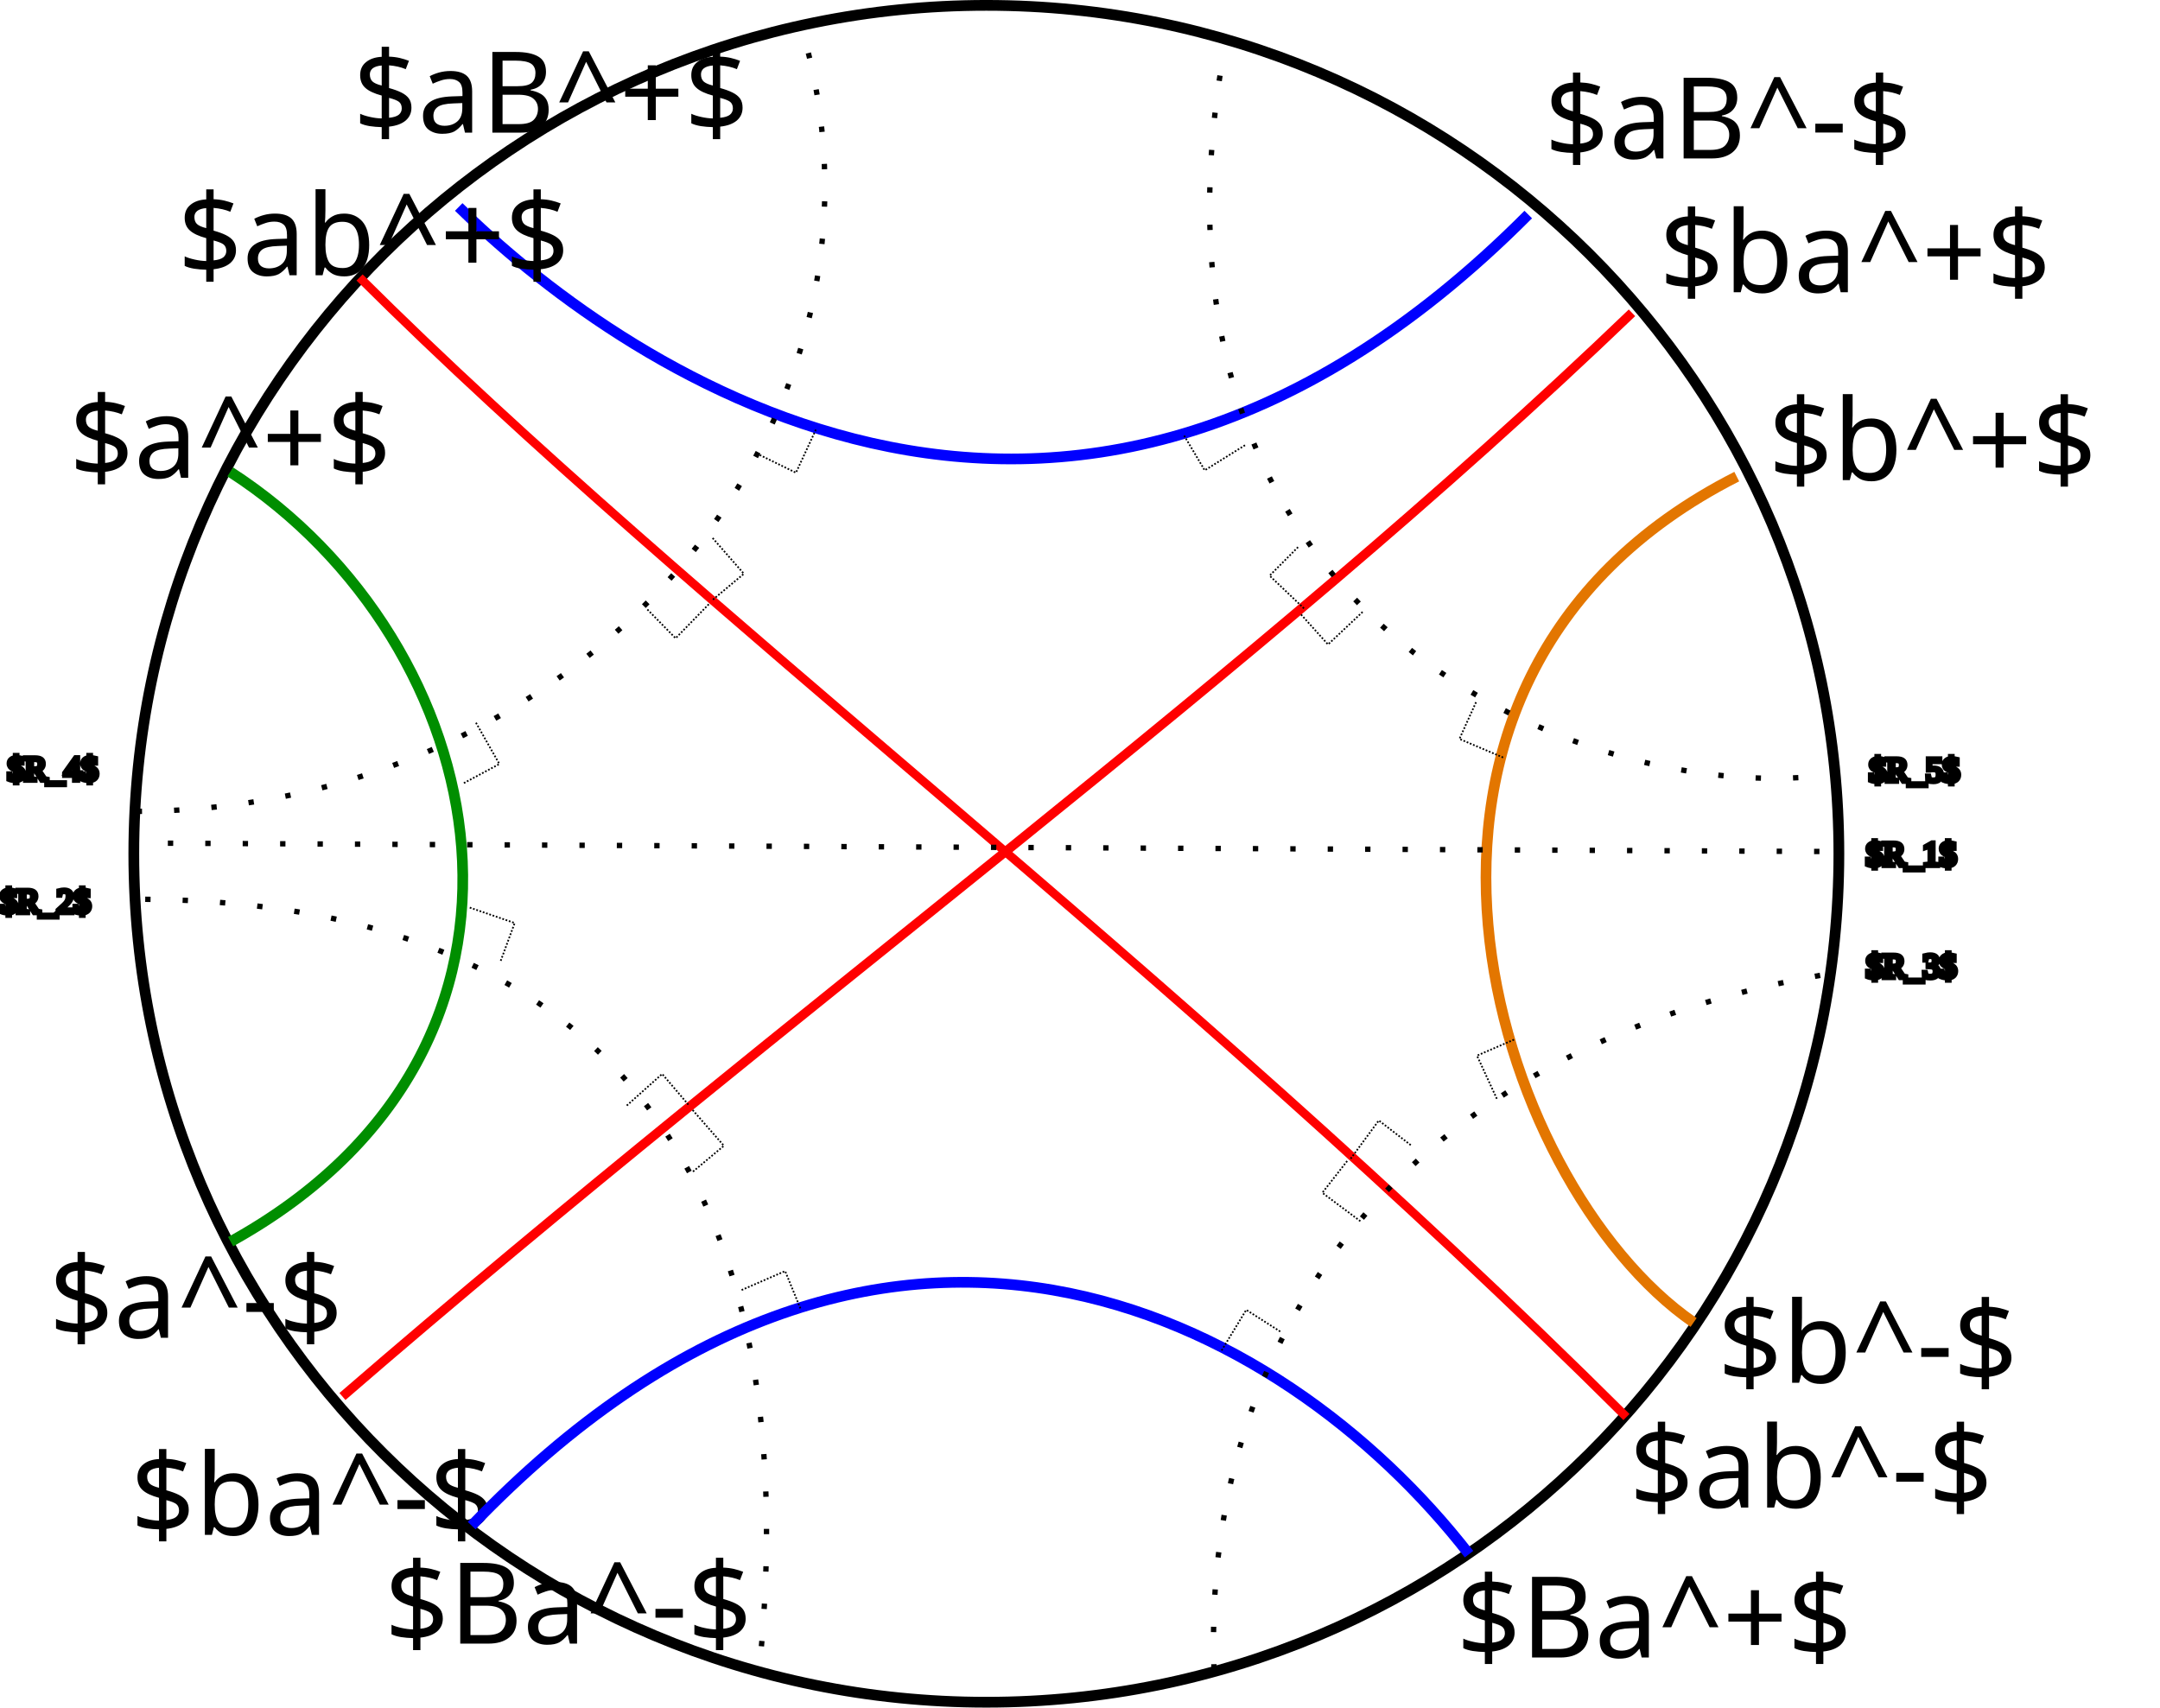
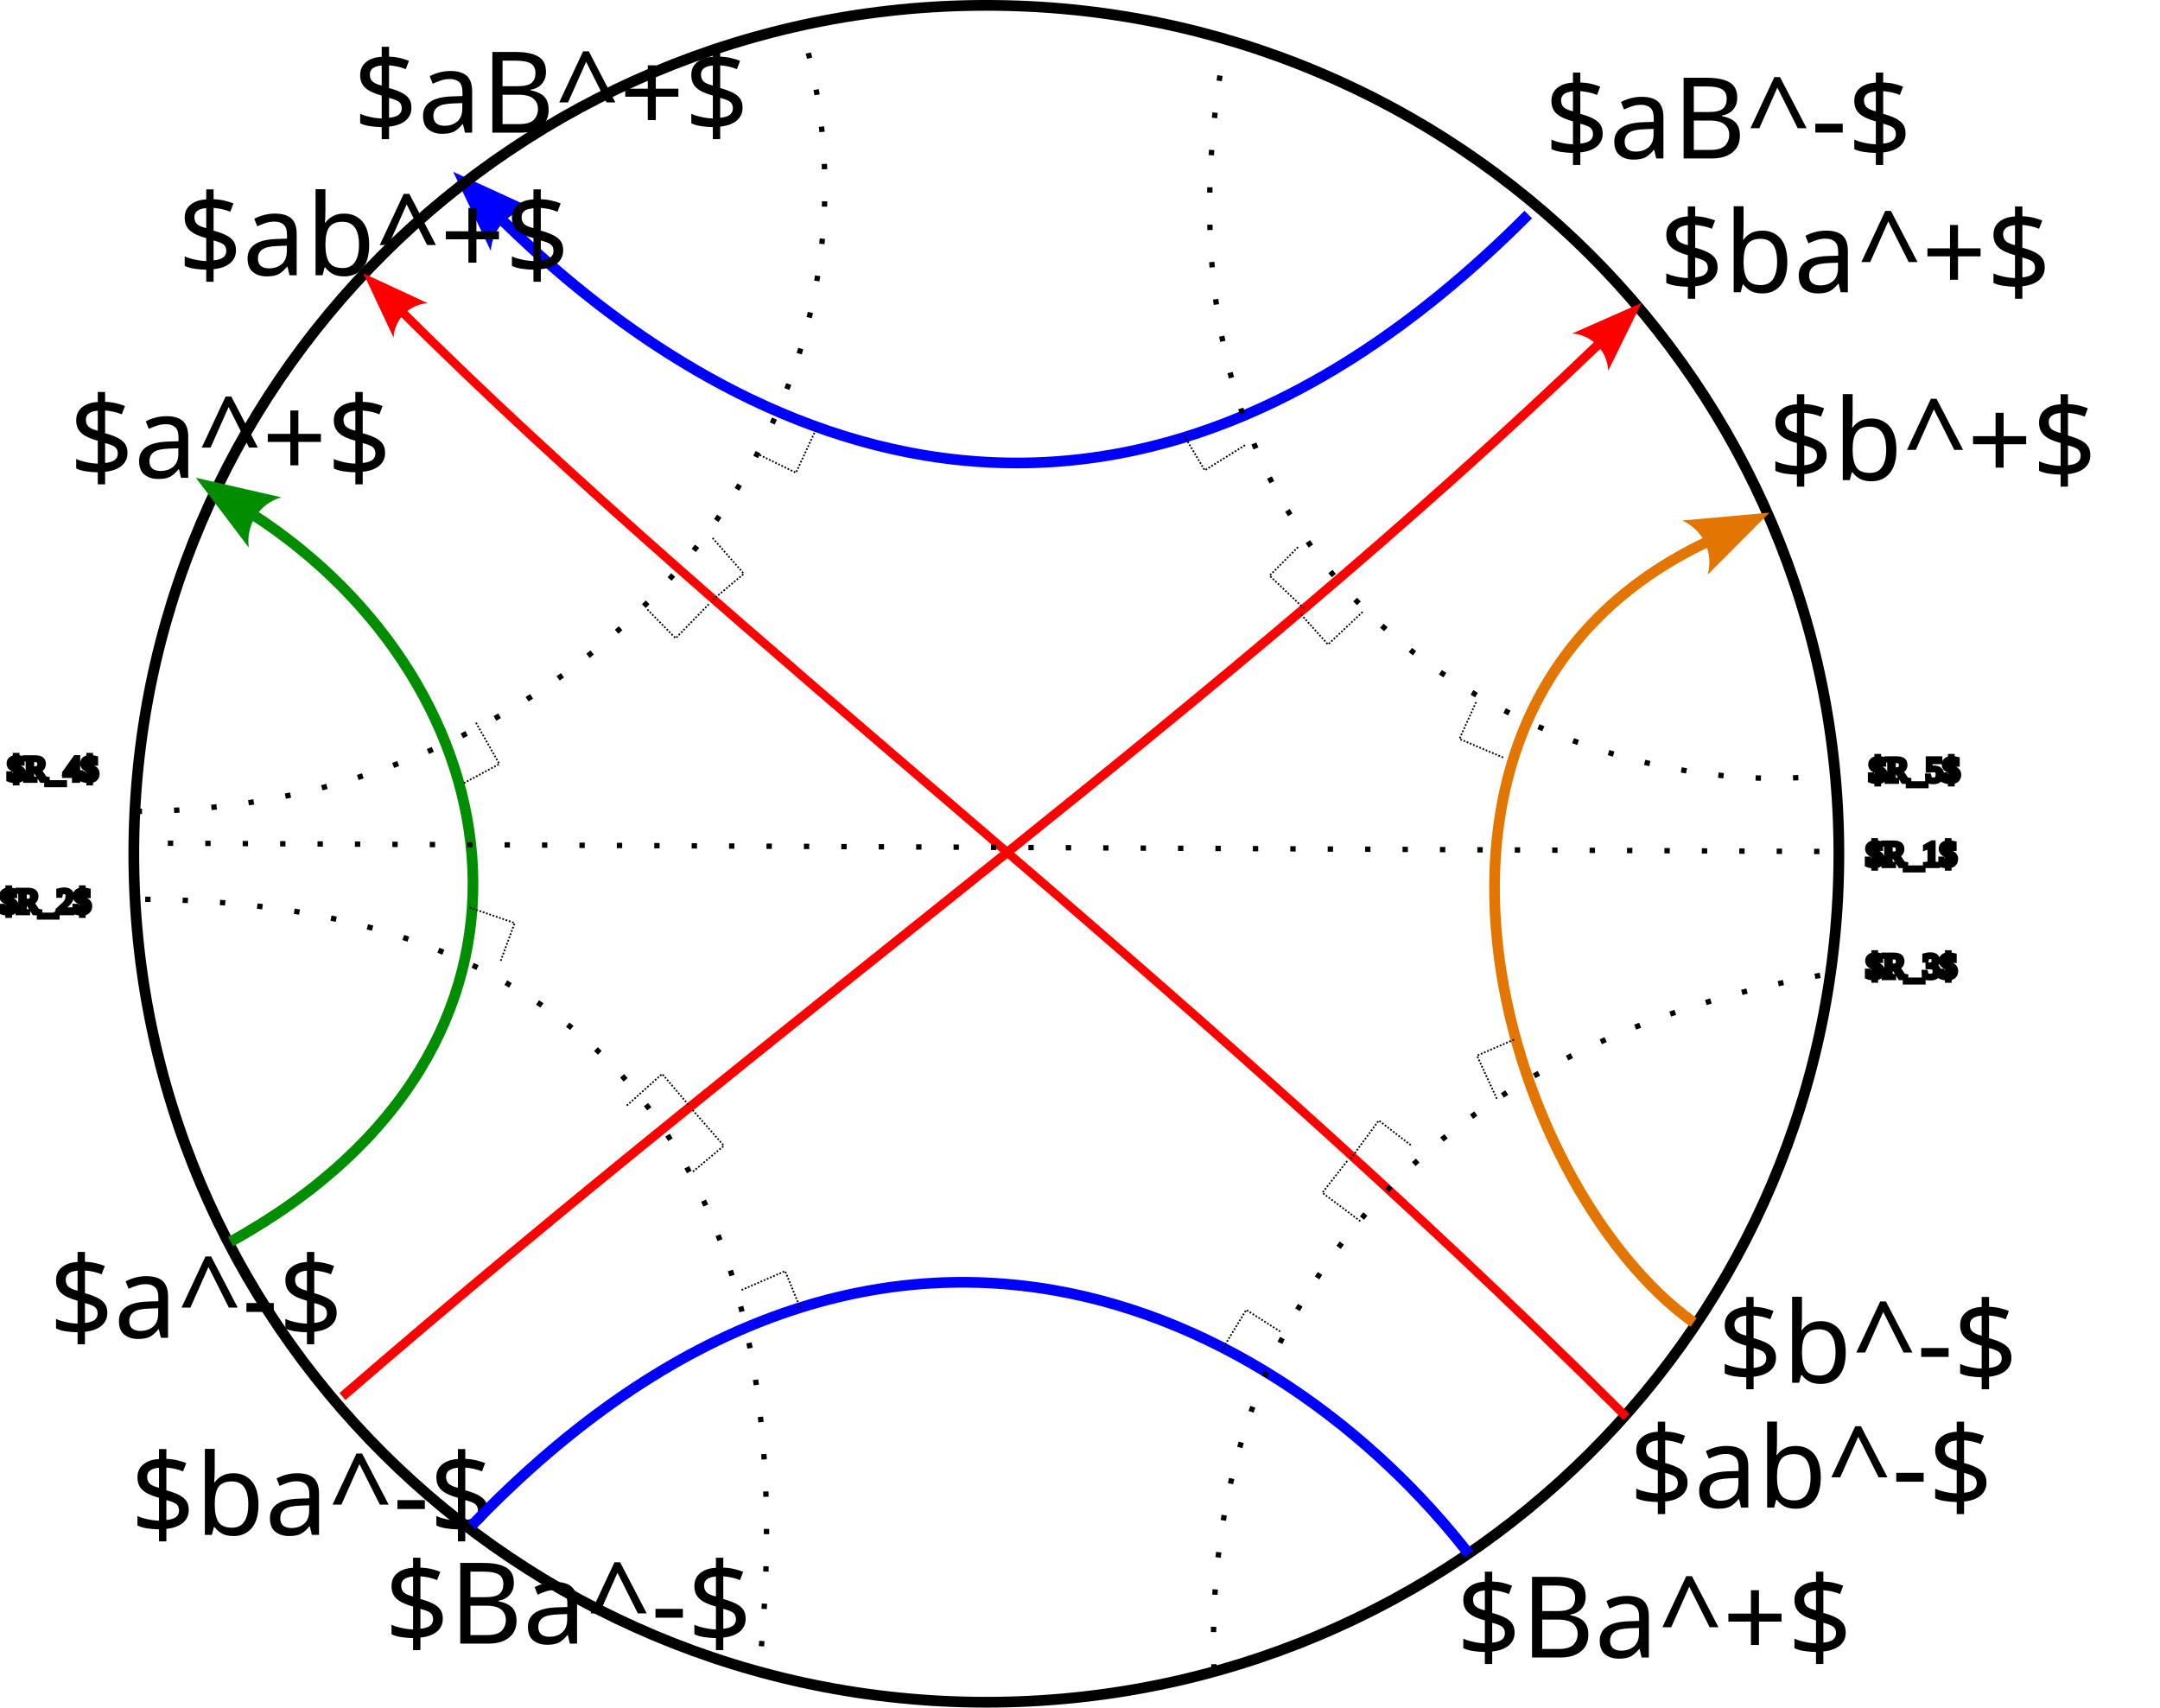
<svg xmlns="http://www.w3.org/2000/svg" width="202.059mm" height="159.75mm" viewBox="0 0 202.059 159.75" version="1.1" id="svg8">
  <defs id="defs2">
+     <marker style="overflow:visible" id="marker8" refX="0" refY="0" orient="auto-start-reverse" markerWidth="1" markerHeight="1" viewBox="0 0 1 1" preserveAspectRatio="xMidYMid">
+       <path transform="scale(0.7)" d="M -2,-4 9,0 -2,4 c 2,-2.33 2,-5.66 0,-8 z" style="fill:context-stroke;fill-rule:evenodd;stroke:none" id="path8" />
+     </marker>
+     <marker style="overflow:visible" id="marker6" refX="0" refY="0" orient="auto-start-reverse" markerWidth="1" markerHeight="1" viewBox="0 0 1 1" preserveAspectRatio="xMidYMid">
+       <path transform="scale(0.7)" d="M -2,-4 9,0 -2,4 c 2,-2.33 2,-5.66 0,-8 z" style="fill:context-stroke;fill-rule:evenodd;stroke:none" id="path6" />
+     </marker>
+     <marker style="overflow:visible" id="marker5" refX="0" refY="0" orient="auto-start-reverse" markerWidth="1" markerHeight="1" viewBox="0 0 1 1" preserveAspectRatio="xMidYMid">
+       <path transform="scale(0.7)" d="M -2,-4 9,0 -2,4 c 2,-2.33 2,-5.66 0,-8 z" style="fill:context-stroke;fill-rule:evenodd;stroke:none" id="path5" />
+     </marker>
+     <marker style="overflow:visible" id="marker4" refX="0" refY="0" orient="auto-start-reverse" markerWidth="1" markerHeight="1" viewBox="0 0 1 1" preserveAspectRatio="xMidYMid">
+       <path transform="scale(0.7)" d="M -2,-4 9,0 -2,4 c 2,-2.33 2,-5.66 0,-8 z" style="fill:context-stroke;fill-rule:evenodd;stroke:none" id="path4" />
+     </marker>
+     <marker style="overflow:visible" id="ConcaveTriangle" refX="0" refY="0" orient="auto-start-reverse" markerWidth="1" markerHeight="1" viewBox="0 0 1 1" preserveAspectRatio="xMidYMid">
+       <path transform="scale(0.7)" d="M -2,-4 9,0 -2,4 c 2,-2.33 2,-5.66 0,-8 z" style="fill:context-stroke;fill-rule:evenodd;stroke:none" id="path7" />
+     </marker>
    <rect x="644.477" y="100.005" width="63.64" height="68.69" id="rect4" />
    <marker style="overflow:visible" id="marker2263" refX="0" refY="0" orient="auto">
      <path transform="scale(0.8)" style="fill:none;fill-opacity:0.75;fill-rule:evenodd;stroke:#e37600;stroke-width:1pt;stroke-opacity:1" d="M 0,5.65 V -5.65" id="path2261" />
    </marker>
    <marker style="overflow:visible" id="DotS" refX="0" refY="0" orient="auto">
      <path transform="matrix(0.2,0,0,0.2,1.48,0.2)" style="fill:#e37600;fill-opacity:1;fill-rule:evenodd;stroke:#e37600;stroke-width:1pt;stroke-opacity:1" d="m -2.5,-1 c 0,2.76 -2.24,5 -5,5 -2.76,0 -5,-2.24 -5,-5 0,-2.76 2.24,-5 5,-5 2.76,0 5,2.24 5,5 z" id="path906" />
    </marker>
    <marker style="overflow:visible" id="marker1201" refX="0" refY="0" orient="auto">
      <path transform="matrix(-0.4,0,0,-0.4,-4,0)" style="fill:#0000ff;fill-opacity:1;fill-rule:evenodd;stroke:#0000ff;stroke-width:1pt;stroke-opacity:1" d="M 0,0 5,-5 -12.5,0 5,5 Z" id="path1199" />
    </marker>
    <marker style="overflow:visible" id="Arrow1Lend" refX="0" refY="0" orient="auto">
      <path transform="matrix(-0.8,0,0,-0.8,-10,0)" style="fill:#0000ff;fill-opacity:1;fill-rule:evenodd;stroke:#0000ff;stroke-width:1pt;stroke-opacity:1" d="M 0,0 5,-5 -12.5,0 5,5 Z" id="path842" />
    </marker>
    <marker style="overflow:visible" id="marker1123" refX="0" refY="0" orient="auto">
      <path transform="matrix(-0.4,0,0,-0.4,-4,0)" style="fill:#0000ff;fill-opacity:1;fill-rule:evenodd;stroke:#0000ff;stroke-width:1pt;stroke-opacity:1" d="M 0,0 5,-5 -12.5,0 5,5 Z" id="path1121" />
    </marker>
    <marker style="overflow:visible" id="Arrow1Mend" refX="0" refY="0" orient="auto">
      <path transform="matrix(-0.4,0,0,-0.4,-4,0)" style="fill:#0000ff;fill-opacity:1;fill-rule:evenodd;stroke:#0000ff;stroke-width:1pt;stroke-opacity:1" d="M 0,0 5,-5 -12.5,0 5,5 Z" id="path848" />
    </marker>
    <rect x="644.477" y="100.005" width="63.64" height="68.69" id="rect4-5" />
    <rect x="644.477" y="100.005" width="63.64" height="68.69" id="rect4-5-6" />
    <rect x="644.477" y="100.005" width="63.64" height="68.69" id="rect4-5-6-1" />
    <rect x="644.477" y="100.005" width="63.64" height="68.69" id="rect4-5-6-1-0" />
    <pattern id="EMFhbasepattern" patternUnits="userSpaceOnUse" width="6" height="6" x="0" y="0" />
  </defs>
  <g id="layer1" transform="translate(-35.01147,-44.01734)">
-     <path style="fill:none;stroke:#0000ff;stroke-width:1;stroke-linecap:butt;stroke-linejoin:miter;stroke-miterlimit:4;stroke-dasharray:none;stroke-opacity:1" d="M 77.923,63.38 C 91.668,76.928 133.795,108.484 177.973,64.088" id="path1393-8-5" />
+     <path style="fill:none;stroke:#0000ff;stroke-width:1;stroke-linecap:butt;stroke-linejoin:miter;stroke-miterlimit:4;stroke-dasharray:none;stroke-opacity:1;marker-start:url(#ConcaveTriangle)" d="M 81.892,64.514 C 95.637,78.062 133.795,108.484 177.973,64.088" id="path1393-8-5" />
    <ellipse style="fill:none;stroke:#000000;stroke-width:1.005;stroke-miterlimit:4;stroke-dasharray:none;stroke-opacity:1" id="path833" cx="127.28" cy="123.892" rx="79.751" ry="79.373" />
-     <path style="fill:none;stroke:#ff0000;stroke-width:0.809;stroke-linecap:butt;stroke-linejoin:miter;stroke-miterlimit:4;stroke-dasharray:none;stroke-opacity:1" d="M 187.16,176.587 C 144.437,134.078 99.941,101.143 68.647,69.973" id="path835" />
-     <path style="fill:none;stroke:#ff0000;stroke-width:0.863;stroke-linecap:butt;stroke-linejoin:miter;stroke-miterlimit:4;stroke-dasharray:none;stroke-opacity:1" d="M 67.045,174.664 C 109.583,137.846 152.253,107.296 187.676,73.281" id="path837" />
-     <path style="fill:none;stroke:#e37600;stroke-width:1;stroke-linecap:butt;stroke-linejoin:miter;stroke-miterlimit:4;stroke-dasharray:none;stroke-opacity:1" d="M 197.478,88.605 C 159.586,107.87 174.684,154.807 193.441,167.736" id="path1393-8" />
+     <path style="fill:none;stroke:#ff0000;stroke-width:0.809;stroke-linecap:butt;stroke-linejoin:miter;stroke-miterlimit:4;stroke-dasharray:none;stroke-opacity:1;marker-end:url(#marker4)" d="M 187.16,176.587 C 144.437,134.078 103.91,104.356 72.616,73.185" id="path835" />
+     <path style="fill:none;stroke:#ff0000;stroke-width:0.863;stroke-linecap:butt;stroke-linejoin:miter;stroke-miterlimit:4;stroke-dasharray:none;stroke-opacity:1;marker-end:url(#marker5)" d="M 67.045,174.664 C 109.583,137.846 149.23,110.131 184.653,76.115" id="path837" />
+     <path style="fill:none;stroke:#e37600;stroke-width:1;stroke-linecap:butt;stroke-linejoin:miter;stroke-miterlimit:4;stroke-dasharray:none;stroke-opacity:1;marker-start:url(#marker6)" d="M 194.832,94.653 C 161.854,110.138 175.629,154.996 193.441,167.736" id="path1393-8" />
    <text xml:space="preserve" style="font-style:normal;font-weight:normal;font-size:10.583px;line-height:1.25;font-family:sans-serif;fill:#000000;fill-opacity:1;stroke:none;stroke-width:0.265" x="190.23" y="71.36" id="text1461-1">
      <tspan id="tspan1459-1" x="190.23" y="71.36" style="stroke-width:0.265">$ba^+$</tspan>
    </text>
    <text xml:space="preserve" style="font-style:normal;font-weight:normal;font-size:10.583px;line-height:1.25;font-family:sans-serif;fill:#000000;fill-opacity:1;stroke:none;stroke-width:0.265" x="47.213" y="187.609" id="text1461-1-9">
      <tspan id="tspan1459-1-5" x="47.213" y="187.609" style="stroke-width:0.265">$ba^-$</tspan>
    </text>
    <text xml:space="preserve" style="font-style:normal;font-weight:normal;font-size:10.583px;line-height:1.25;font-family:sans-serif;fill:#000000;fill-opacity:1;stroke:none;stroke-width:0.265" x="51.633" y="69.768" id="text1461-1-6">
      <tspan id="tspan1459-1-8" x="51.633" y="69.768" style="stroke-width:0.265">$ab^+$</tspan>
    </text>
    <text xml:space="preserve" style="font-style:normal;font-weight:normal;font-size:10.583px;line-height:1.25;font-family:sans-serif;fill:#000000;fill-opacity:1;stroke:none;stroke-width:0.265" x="187.42" y="185.054" id="text1461-1-6-0">
      <tspan id="tspan1459-1-8-5" x="187.42" y="185.054" style="stroke-width:0.265">$ab^-$</tspan>
    </text>
    <text xml:space="preserve" style="font-style:normal;font-weight:normal;font-size:10.583px;line-height:1.25;font-family:sans-serif;fill:#000000;fill-opacity:1;stroke:none;stroke-width:0.265" x="195.697" y="173.378" id="text1461-5-2">
      <tspan id="tspan1459-0-8" x="195.697" y="173.378" style="stroke-width:0.265">$b^-$</tspan>
    </text>
    <text xml:space="preserve" style="font-style:normal;font-weight:normal;font-size:10.583px;line-height:1.25;font-family:sans-serif;fill:#000000;fill-opacity:1;stroke:none;stroke-width:0.265" x="200.432" y="88.935" id="text1461-5-3">
      <tspan id="tspan1459-0-1" x="200.432" y="88.935" style="stroke-width:0.265">$b^+$</tspan>
    </text>
    <path style="fill:none;stroke:#0000ff;stroke-width:1;stroke-linecap:butt;stroke-linejoin:miter;stroke-miterlimit:4;stroke-dasharray:none;stroke-opacity:1" d="M 172.433,189.412 C 154.907,166.868 117.297,146.97 79.132,186.741" id="path1393-8-5-2" />
-     <path style="fill:none;stroke:#008e00;stroke-width:1;stroke-linecap:butt;stroke-linejoin:miter;stroke-miterlimit:4;stroke-dasharray:none;stroke-opacity:1" d="m 56.549,88.165 c 24.633,15.909 33.061,53.771 0.035,72.013" id="path1393-8-53" />
+     <path style="fill:none;stroke:#008e00;stroke-width:1;stroke-linecap:butt;stroke-linejoin:miter;stroke-miterlimit:4;stroke-dasharray:none;stroke-opacity:1;marker-start:url(#marker8)" d="M 58.628,92.133 C 83.261,108.042 89.61,141.936 56.584,160.178" id="path1393-8-53" />
    <text xml:space="preserve" style="font-style:normal;font-weight:normal;font-size:10.583px;line-height:1.25;font-family:sans-serif;fill:#000000;fill-opacity:1;stroke:none;stroke-width:0.265" x="41.483" y="88.721" id="text1461-5-3-3">
      <tspan id="tspan1459-0-1-9" x="41.483" y="88.721" style="stroke-width:0.265">$a^+$</tspan>
    </text>
    <text xml:space="preserve" style="font-style:normal;font-weight:normal;font-size:10.583px;line-height:1.25;font-family:sans-serif;fill:#000000;fill-opacity:1;stroke:none;stroke-width:0.265" x="39.598" y="169.173" id="text1461-5-3-3-0">
      <tspan id="tspan1459-0-1-9-0" x="39.598" y="169.173" style="stroke-width:0.265">$a^-$</tspan>
    </text>
    <text xml:space="preserve" style="font-style:normal;font-weight:normal;font-size:10.583px;line-height:1.25;font-family:sans-serif;fill:#000000;fill-opacity:1;stroke:none;stroke-width:0.265" x="68.045" y="56.427" id="text1461-8">
      <tspan id="tspan1459-8" x="68.045" y="56.427" style="stroke-width:0.265">$aB^+$</tspan>
    </text>
    <text xml:space="preserve" style="font-style:normal;font-weight:normal;font-size:10.583px;line-height:1.25;font-family:sans-serif;fill:#000000;fill-opacity:1;stroke:none;stroke-width:0.265" x="179.483" y="58.84" id="text1461-8-4">
      <tspan id="tspan1459-8-0" x="179.483" y="58.84" style="stroke-width:0.265">$aB^-$</tspan>
    </text>
    <text xml:space="preserve" style="font-style:normal;font-weight:normal;font-size:10.583px;line-height:1.25;font-family:sans-serif;fill:#000000;fill-opacity:1;stroke:none;stroke-width:0.265" x="171.241" y="199.082" id="text1461-8-4-7">
      <tspan id="tspan1459-8-0-8" x="171.241" y="199.082" style="stroke-width:0.265">$Ba^+$</tspan>
    </text>
    <text xml:space="preserve" style="font-style:normal;font-weight:normal;font-size:10.583px;line-height:1.25;font-family:sans-serif;fill:#000000;fill-opacity:1;stroke:none;stroke-width:0.265" x="70.981" y="197.781" id="text1461-8-4-7-8">
      <tspan id="tspan1459-8-0-8-9" x="70.981" y="197.781" style="stroke-width:0.265">$Ba^-$</tspan>
    </text>
    <path style="fill:#000000;stroke:#000000;stroke-width:0.5;stroke-dasharray:0.5, 3;stroke-dashoffset:0;stroke-opacity:1" d="m 47.214,122.885 160.094,0.802" id="path1" />
    <path style="fill:none;stroke:#000000;stroke-width:0.5;stroke-dasharray:0.5, 3;stroke-dashoffset:0;stroke-opacity:1" d="m 47.798,119.924 c 41.3,-0.171 71.94,-35.364 62.729,-71.363" id="path1-3" />
    <path style="fill:none;stroke:#000000;stroke-width:0.5;stroke-dasharray:0.5, 3;stroke-dashoffset:0;stroke-opacity:1" d="m 149.728,47.638 c -10.266,54.124 32.713,71.008 54.75,69.043" id="path1-3-9" />
    <path style="fill:none;stroke:#000000;stroke-width:0.5;stroke-dasharray:0.5, 3;stroke-dashoffset:0;stroke-opacity:1" d="m 48.596,128.147 c 47.088,0.379 61.363,30.79 57.532,71.138" id="path2" />
    <path style="fill:none;stroke:#000000;stroke-width:0.5;stroke-dasharray:0.5, 3;stroke-dashoffset:0;stroke-opacity:1" d="m 148.578,200.206 c -1.202,-32.492 19.121,-59.194 59.087,-65.339" id="path3" />
    <text xml:space="preserve" transform="matrix(0.2645833,0,0,0.2645833,39.34074,87.74403)" id="text4" style="white-space:pre;shape-inside:url(#rect4);display:inline;fill:none;stroke:#000000;stroke-width:1.89;stroke-dasharray:none;stroke-dashoffset:0;stroke-opacity:1">
-       <tspan x="644.477" y="110.954" id="tspan1">$R_5$</tspan>
+       <tspan x="644.477" y="110.954" id="tspan6">$R_5$</tspan>
    </text>
    <text xml:space="preserve" transform="matrix(0.2645833,0,0,0.2645833,-134.8041,87.64713)" id="text4-4" style="white-space:pre;shape-inside:url(#rect4-5);display:inline;fill:none;stroke:#000000;stroke-width:1.89;stroke-dasharray:none;stroke-dashoffset:0;stroke-opacity:1">
-       <tspan x="644.477" y="110.954" id="tspan2">$R_4$</tspan>
+       <tspan x="644.477" y="110.954" id="tspan7">$R_4$</tspan>
    </text>
    <text xml:space="preserve" transform="matrix(0.2645833,0,0,0.2645833,39.0509,95.62128)" id="text4-4-4" style="white-space:pre;shape-inside:url(#rect4-5-6);display:inline;fill:none;stroke:#000000;stroke-width:1.89;stroke-dasharray:none;stroke-dashoffset:0;stroke-opacity:1">
-       <tspan x="644.477" y="110.954" id="tspan3">$R_1$</tspan>
+       <tspan x="644.477" y="110.954" id="tspan8">$R_1$</tspan>
    </text>
    <text xml:space="preserve" transform="matrix(0.2645833,0,0,0.2645833,-135.4966,100.0376)" id="text4-4-4-9" style="white-space:pre;shape-inside:url(#rect4-5-6-1);display:inline;fill:none;stroke:#000000;stroke-width:1.89;stroke-dasharray:none;stroke-dashoffset:0;stroke-opacity:1">
-       <tspan x="644.477" y="110.954" id="tspan4">$R_2$</tspan>
+       <tspan x="644.477" y="110.954" id="tspan9">$R_2$</tspan>
    </text>
    <text xml:space="preserve" transform="matrix(0.2645833,0,0,0.2645833,39.05897,106.1073)" id="text4-4-4-9-3" style="white-space:pre;shape-inside:url(#rect4-5-6-1-0);display:inline;fill:none;stroke:#000000;stroke-width:1.89;stroke-dasharray:none;stroke-dashoffset:0;stroke-opacity:1">
-       <tspan x="644.477" y="110.954" id="tspan5">$R_3$</tspan>
+       <tspan x="644.477" y="110.954" id="tspan10">$R_3$</tspan>
    </text>
    <path style="fill:none;stroke:#000000;stroke-width:0.161;stroke-dasharray:0.161, 0.161;stroke-dashoffset:0;stroke-opacity:1" d="m 79.537,111.63 2.19,3.863 -3.339,1.794" id="path4-8-3" />
    <path style="fill:none;stroke:#000000;stroke-width:0.161;stroke-dasharray:0.161, 0.161;stroke-dashoffset:0;stroke-opacity:1" d="m 104.387,164.704 4.071,-1.773 1.434,3.508" id="path4-8-3-5" />
    <path style="fill:none;stroke:#000000;stroke-width:0.161;stroke-dasharray:0.161, 0.161;stroke-dashoffset:0;stroke-opacity:1" d="m 149.29,170.355 2.301,-3.797 3.196,2.037" id="path4-8-3-5-7" />
    <path style="fill:none;stroke:#000000;stroke-width:0.161;stroke-dasharray:0.161, 0.161;stroke-dashoffset:0;stroke-opacity:1" d="m 162.267,158.261 -3.559,-2.655 2.335,-2.986" id="path4-8-3-5-7-6" />
    <path style="fill:none;stroke:#000000;stroke-width:0.161;stroke-dasharray:0.161, 0.161;stroke-dashoffset:0;stroke-opacity:1" d="m 78.957,128.925 4.2,1.442 -1.312,3.556" id="path4-8-3-2" />
    <path style="fill:none;stroke:#000000;stroke-width:0.161;stroke-dasharray:0.161, 0.161;stroke-dashoffset:0;stroke-opacity:1" d="m 175.622,114.883 -4.087,-1.736 1.56,-3.454" id="path4-8-3-2-2" />
    <path style="fill:none;stroke:#000000;stroke-width:0.161;stroke-dasharray:0.161, 0.161;stroke-dashoffset:0;stroke-opacity:1" d="m 175.033,146.809 -1.855,-4.034 3.479,-1.505" id="path4-8-3-2-2-2" />
    <path style="fill:none;stroke:#000000;stroke-width:0.161;stroke-dasharray:0.161, 0.161;stroke-dashoffset:0;stroke-opacity:1" d="m 161.363,152.417 2.63,-3.577 3.002,2.314" id="path4-8-3-5-7-3" />
    <path style="fill:none;stroke:#000000;stroke-width:0.161;stroke-dasharray:0.161, 0.161;stroke-dashoffset:0;stroke-opacity:1" d="m 99.807,147.864 2.923,3.343 -2.909,2.43" id="path4-8-3-5-7-62" />
    <path style="fill:none;stroke:#000000;stroke-width:0.161;stroke-dasharray:0.161, 0.161;stroke-dashoffset:0;stroke-opacity:1" d="m 93.643,147.445 3.312,-2.957 2.46,2.883" id="path4-8-3-5-7-62-1" />
    <path style="fill:none;stroke:#000000;stroke-width:0.161;stroke-dasharray:0.161, 0.161;stroke-dashoffset:0;stroke-opacity:1" d="m 101.676,94.352 2.923,3.343 -2.909,2.43" id="path4-8-3-5-7-62-4" />
    <path style="fill:none;stroke:#000000;stroke-width:0.161;stroke-dasharray:0.161, 0.161;stroke-dashoffset:0;stroke-opacity:1" d="m 101.312,100.548 -3.099,3.18 -2.654,-2.706" id="path4-8-3-5-7-62-43" />
    <path style="fill:none;stroke:#000000;stroke-width:0.161;stroke-dasharray:0.161, 0.161;stroke-dashoffset:0;stroke-opacity:1" d="m 162.475,101.267 -3.233,3.043 -2.535,-2.818" id="path4-8-3-5-7-62-9" />
    <path style="fill:none;stroke:#000000;stroke-width:0.161;stroke-dasharray:0.161, 0.161;stroke-dashoffset:0;stroke-opacity:1" d="m 156.991,100.935 -3.216,-3.062 2.675,-2.685" id="path4-8-3-5-7-62-9-7" />
    <path style="fill:none;stroke:#000000;stroke-width:0.161;stroke-dasharray:0.161, 0.161;stroke-dashoffset:0;stroke-opacity:1" d="m 111.333,84.213 -1.863,4.03 -3.404,-1.668" id="path4-8-3-5-7-62-9-5" />
    <path style="fill:none;stroke:#000000;stroke-width:0.161;stroke-dasharray:0.161, 0.161;stroke-dashoffset:0;stroke-opacity:1" d="m 151.476,85.67 -3.769,2.348 -1.931,-3.261" id="path4-8-3-5-7-62-9-4" />
  </g>
</svg>
